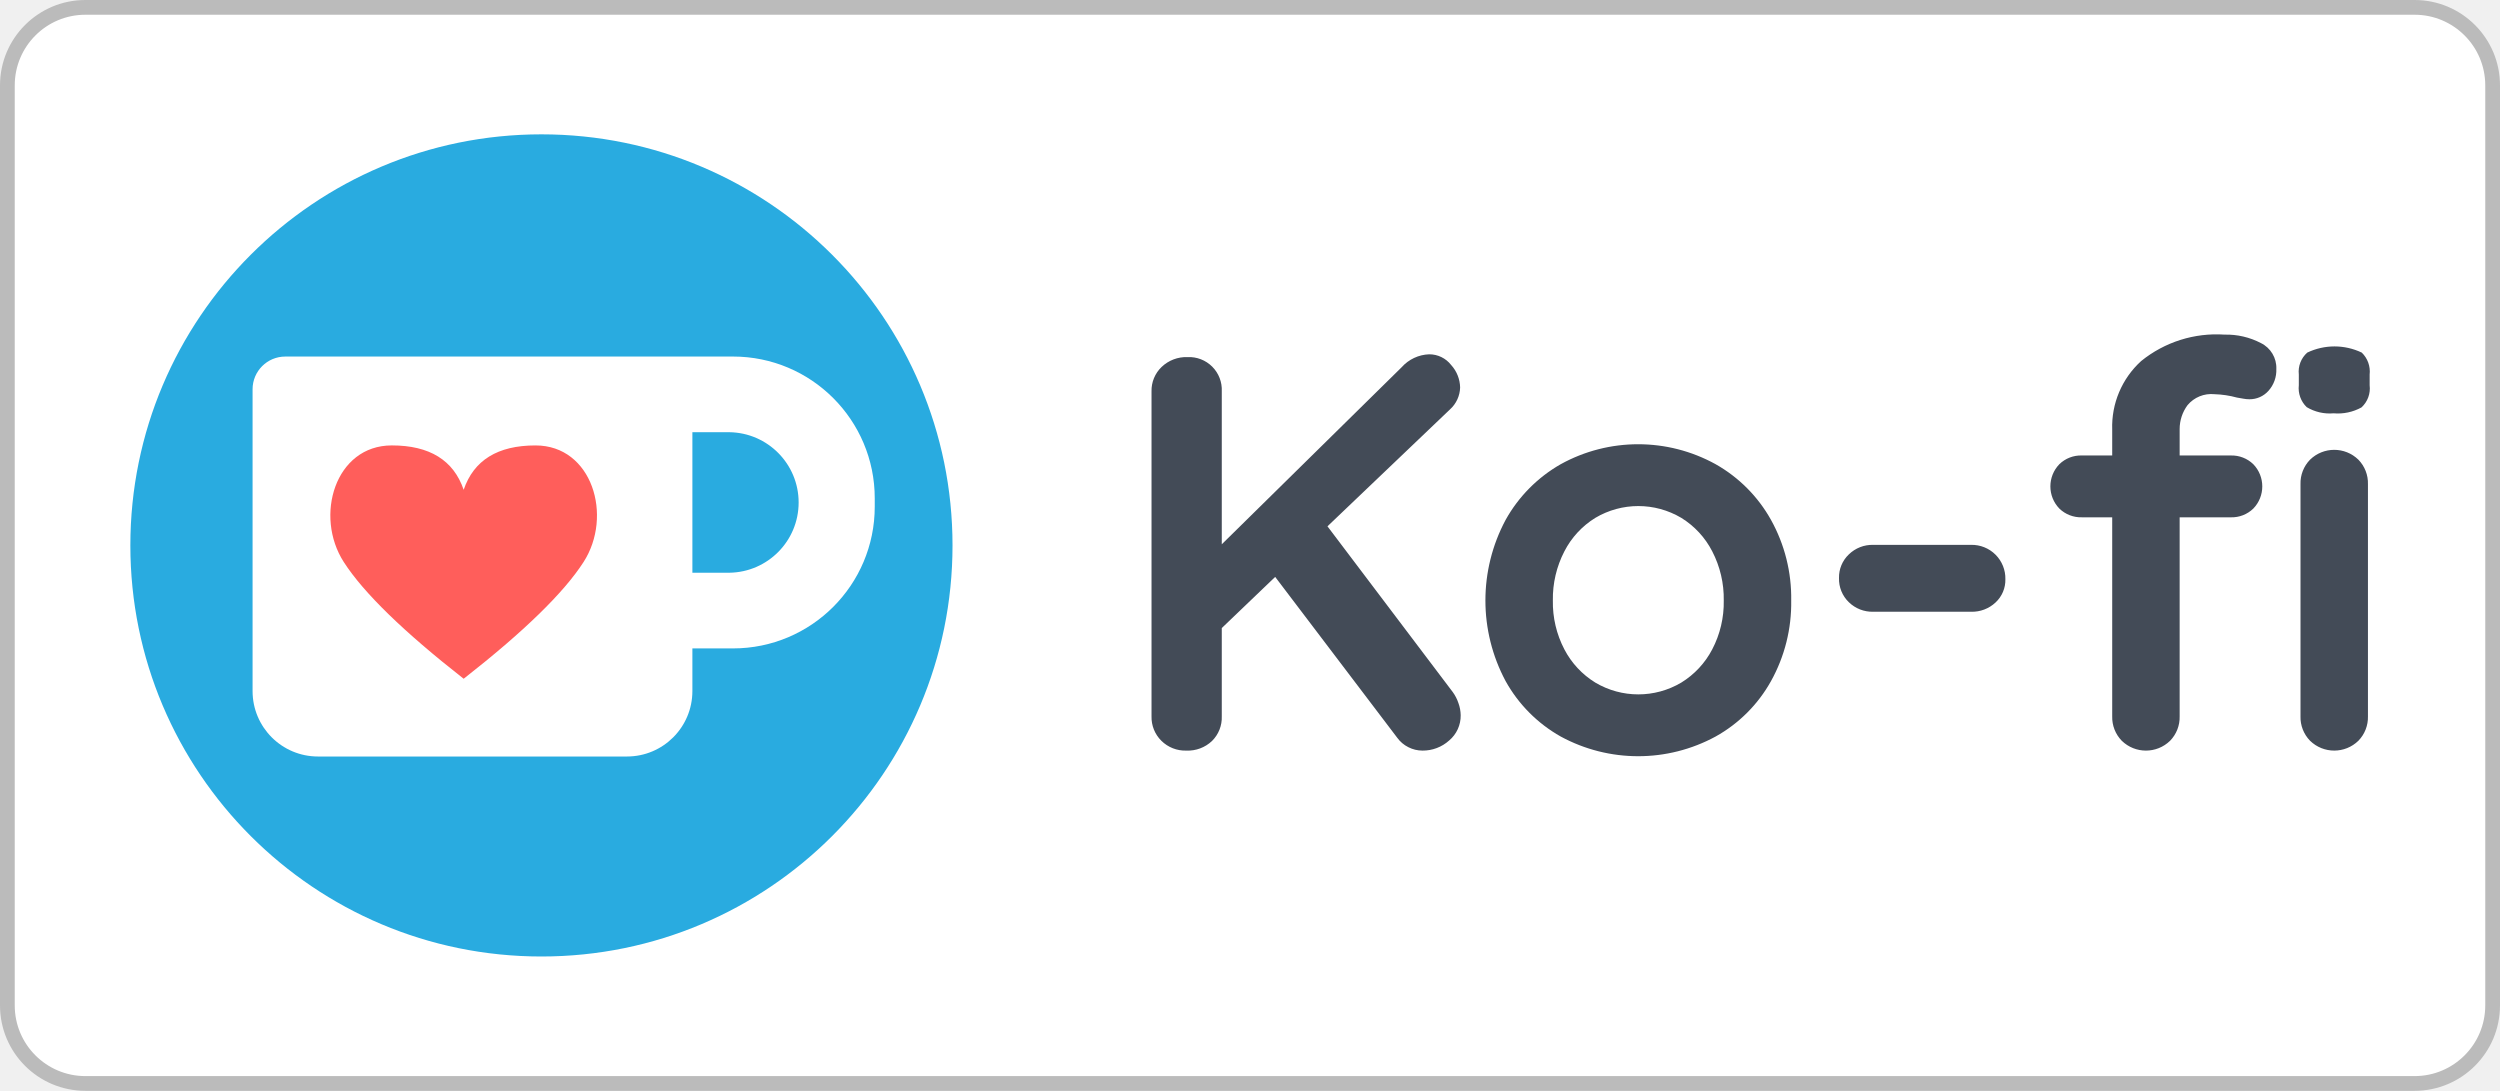
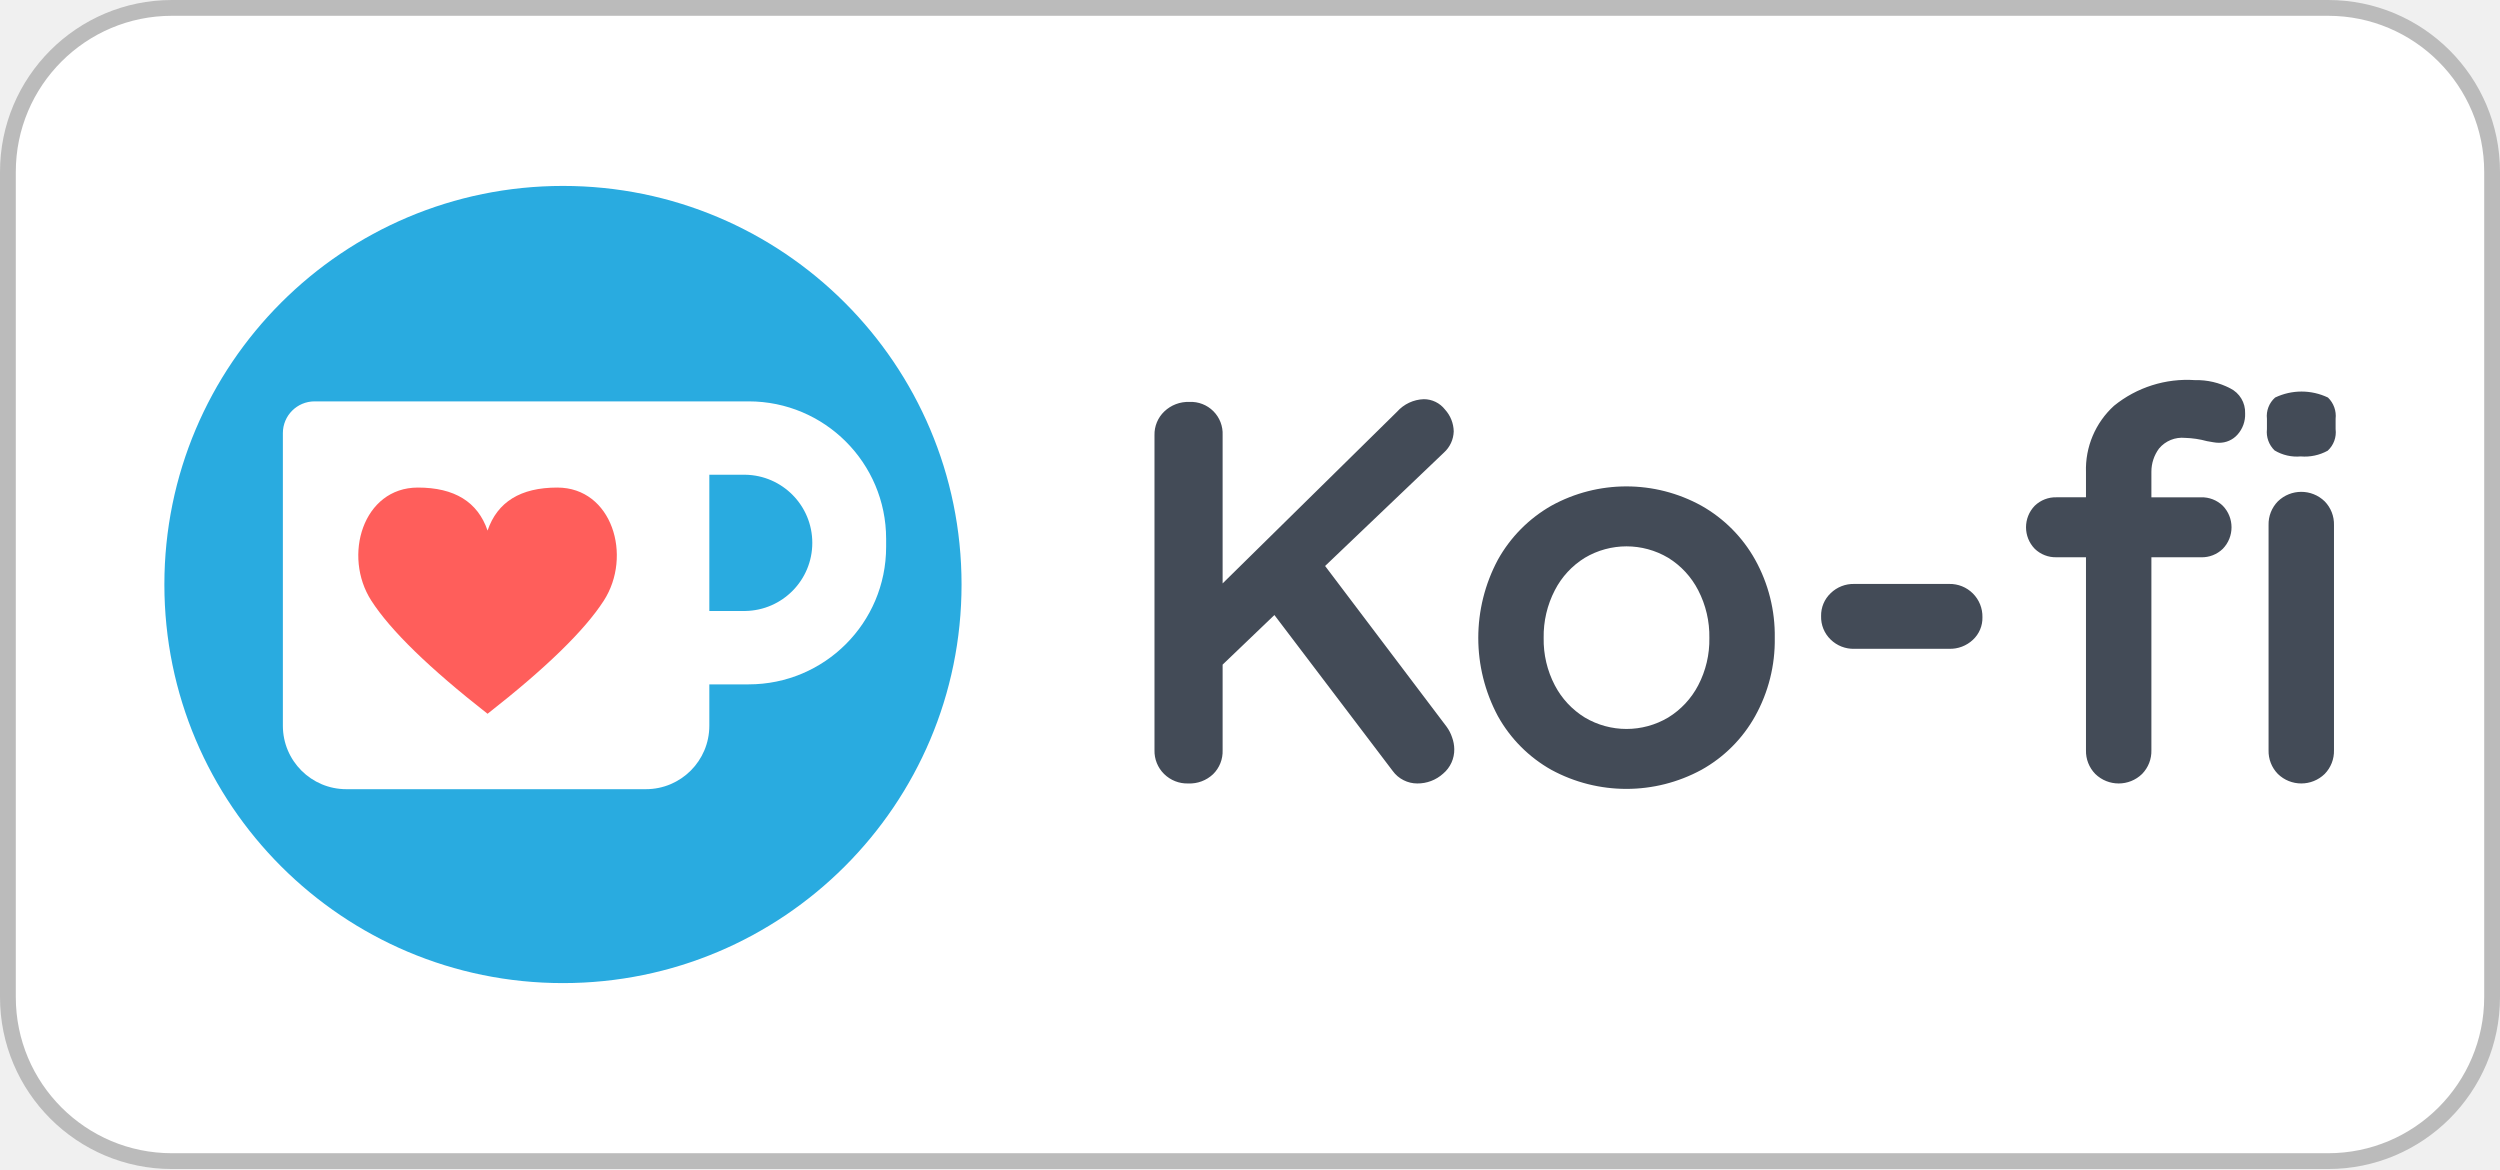
- <svg xmlns="http://www.w3.org/2000/svg" height="73" viewBox="0 0 169.595 74">
+ <svg xmlns="http://www.w3.org/2000/svg" viewBox="0 0 158.252 74">
  <defs>
    <style>
      .cls-1, .cls-3 {
        fill: #fff;
      }

      .cls-1 {
        stroke: #bbb;
        stroke-miterlimit: 10;
      }

      .cls-2 {
        fill: #29abe0;
      }

      .cls-4 {
        fill: #ff5e5b;
      }

      .cls-5 {
        fill: #434b57;
      }
    </style>
  </defs>
  <g id="Layer_2" data-name="Layer 2">
    <g id="svg15">
      <g>
-         <rect class="cls-1" x="0.5" y="0.5" width="168.595" height="73" rx="5.294" />
+         <rect class="cls-1" x="0.5" y="0.5" width="157.252" height="73" rx="10.383" />
        <g id="g865">
          <g id="g856">
            <g id="Group-4">
-               <circle id="Oval" class="cls-2" cx="36.73" cy="37" r="27.887" />
-               <path id="Rectangle-2" class="cls-3" d="M46.97,24.187H49.724a9.617,9.617,0,0,1,9.617,9.617V34.37A9.617,9.617,0,0,1,49.724,43.987H46.97v2.894A4.439,4.439,0,0,1,42.532,51.32H21.573a4.439,4.439,0,0,1-4.439-4.439V26.407a2.219,2.219,0,0,1,2.219-2.219Zm0,5.133v9.533h2.51a4.767,4.767,0,0,0,0-9.533Z" />
+               <circle id="Oval" class="cls-2" cx="35.636" cy="37" r="25.231" />
+               <path id="Rectangle-2" class="cls-3" d="M44.901,25.407h2.491a8.701,8.701,0,0,1,8.701,8.701V34.62a8.701,8.701,0,0,1-8.701,8.701H44.901v2.619a4.016,4.016,0,0,1-4.016,4.016H21.922a4.016,4.016,0,0,1-4.016-4.016V27.415a2.008,2.008,0,0,1,2.008-2.008Zm0,4.644v8.625h2.271a4.313,4.313,0,0,0,0-8.625Z" />
            </g>
            <g id="Group">
-               <path id="Path-2" class="cls-4" d="M31.454,33.226q1.028-3.01,4.875-3.009c3.846,0,5.272,4.785,3.256,7.914q-2.016,3.129-8.131,7.914Q25.34,41.259,23.323,38.13c-2.016-3.128-.59-7.914,3.256-7.914Q30.426,30.217,31.454,33.226Z" />
+               <path id="Path-2" class="cls-4" d="M30.863,33.586q.93-2.723,4.411-2.723c3.48,0,4.77,4.33,2.946,7.16q-1.824,2.83-7.357,7.16-5.533-4.33-7.357-7.16c-1.824-2.83-.534-7.16,2.946-7.16Q29.932,30.863,30.863,33.586Z" />
            </g>
          </g>
-           <path id="Ko-f" class="cls-5" d="M98.556,46.953a2.72,2.72,0,0,1,.381.744,2.503,2.503,0,0,1,.153.82,2.189,2.189,0,0,1-.782,1.716,2.662,2.662,0,0,1-1.811.686,2.105,2.105,0,0,1-.953-.229,2.083,2.083,0,0,1-.763-.648l-8.275-10.906-3.623,3.47v5.987a2.236,2.236,0,0,1-.667,1.678,2.385,2.385,0,0,1-1.735.648,2.299,2.299,0,0,1-1.697-.667,2.252,2.252,0,0,1-.667-1.659V26.551a2.22,2.22,0,0,1,.686-1.659,2.412,2.412,0,0,1,1.754-.667,2.222,2.222,0,0,1,2.326,2.326V36.924l12.203-12.012a2.624,2.624,0,0,1,1.869-.877,1.876,1.876,0,0,1,1.487.725,2.338,2.338,0,0,1,.61,1.525,2.077,2.077,0,0,1-.686,1.487l-8.313,7.932Zm22.956-6.216a10.899,10.899,0,0,1-1.373,5.472,9.699,9.699,0,0,1-3.756,3.756,11.004,11.004,0,0,1-10.506,0,9.737,9.737,0,0,1-3.737-3.756,11.593,11.593,0,0,1,0-10.944,9.874,9.874,0,0,1,3.737-3.775,10.868,10.868,0,0,1,10.506,0,9.834,9.834,0,0,1,3.756,3.775A10.899,10.899,0,0,1,121.512,40.737Zm-4.576,0a6.989,6.989,0,0,0-.782-3.337,5.751,5.751,0,0,0-2.097-2.269,5.713,5.713,0,0,0-5.834,0A5.752,5.752,0,0,0,106.125,37.4a6.99,6.99,0,0,0-.782,3.337,6.878,6.878,0,0,0,.782,3.318,5.784,5.784,0,0,0,2.097,2.25,5.714,5.714,0,0,0,5.834,0,5.783,5.783,0,0,0,2.097-2.25A6.877,6.877,0,0,0,116.936,40.737ZM127.08,41.5a2.287,2.287,0,0,1-1.659-.648,2.189,2.189,0,0,1-.667-1.64,2.144,2.144,0,0,1,.667-1.602,2.287,2.287,0,0,1,1.659-.648h6.635a2.28,2.28,0,0,1,2.326,2.326,2.083,2.083,0,0,1-.667,1.583,2.325,2.325,0,0,1-1.659.629Zm23.147-14.758a2.101,2.101,0,0,0-1.83.744,2.72,2.72,0,0,0-.534,1.621v1.792h3.47a2.105,2.105,0,0,1,1.525.591,2.164,2.164,0,0,1,0,3.013,2.105,2.105,0,0,1-1.525.591h-3.47V48.593a2.287,2.287,0,0,1-.648,1.659,2.348,2.348,0,0,1-3.279,0,2.287,2.287,0,0,1-.648-1.659V35.093h-2.059a2.105,2.105,0,0,1-1.525-.591,2.164,2.164,0,0,1,0-3.013,2.105,2.105,0,0,1,1.525-.591h2.059V29.145a6.007,6.007,0,0,1,1.964-4.652A8.116,8.116,0,0,1,150.913,22.7a5.059,5.059,0,0,1,2.46.572,1.873,1.873,0,0,1,1.049,1.754,2.092,2.092,0,0,1-.534,1.487,1.708,1.708,0,0,1-1.296.572,2.233,2.233,0,0,1-.4-.038q-.21-.038-.439-.076a6.512,6.512,0,0,0-1.525-.229Zm10.41,21.85a2.287,2.287,0,0,1-.648,1.659,2.348,2.348,0,0,1-3.28,0,2.287,2.287,0,0,1-.648-1.659V32.843a2.287,2.287,0,0,1,.648-1.659,2.348,2.348,0,0,1,3.28,0,2.287,2.287,0,0,1,.648,1.659Zm-2.326-20.554a3.029,3.029,0,0,1-1.83-.419,1.792,1.792,0,0,1-.534-1.487v-.725a1.729,1.729,0,0,1,.572-1.487,4.286,4.286,0,0,1,3.699,0,1.792,1.792,0,0,1,.534,1.487v.725a1.752,1.752,0,0,1-.553,1.506A3.33,3.33,0,0,1,158.311,28.039Z" />
+           <path id="Ko-f" class="cls-5" d="M91.574,46.005a2.462,2.462,0,0,1,.345.673,2.266,2.266,0,0,1,.138.742,1.981,1.981,0,0,1-.707,1.553,2.409,2.409,0,0,1-1.639.621,1.905,1.905,0,0,1-.863-.207,1.885,1.885,0,0,1-.69-.587l-7.487-9.868-3.278,3.14v5.417a2.023,2.023,0,0,1-.604,1.518,2.158,2.158,0,0,1-1.57.587,2.08,2.08,0,0,1-1.535-.604,2.038,2.038,0,0,1-.604-1.501V27.547a2.009,2.009,0,0,1,.621-1.501,2.183,2.183,0,0,1,1.587-.604,2.01,2.01,0,0,1,2.105,2.105V36.931L88.434,26.063a2.374,2.374,0,0,1,1.691-.794,1.698,1.698,0,0,1,1.345.656,2.115,2.115,0,0,1,.552,1.38,1.879,1.879,0,0,1-.621,1.345L83.88,35.827Zm20.77-5.624a9.86,9.86,0,0,1-1.242,4.951,8.775,8.775,0,0,1-3.398,3.398,9.957,9.957,0,0,1-9.505,0,8.81,8.81,0,0,1-3.381-3.398,10.489,10.489,0,0,1,0-9.902,8.933,8.933,0,0,1,3.381-3.416,9.833,9.833,0,0,1,9.505,0,8.896,8.896,0,0,1,3.398,3.416A9.86,9.86,0,0,1,112.344,40.381Zm-4.14,0a6.323,6.323,0,0,0-.707-3.019,5.204,5.204,0,0,0-1.898-2.053,5.17,5.17,0,0,0-5.279,0,5.203,5.203,0,0,0-1.898,2.053,6.323,6.323,0,0,0-.707,3.019,6.223,6.223,0,0,0,.707,3.002,5.234,5.234,0,0,0,1.898,2.036,5.17,5.17,0,0,0,5.279,0,5.234,5.234,0,0,0,1.898-2.036A6.223,6.223,0,0,0,108.204,40.381Zm9.178.69a2.069,2.069,0,0,1-1.501-.587,1.98,1.98,0,0,1-.604-1.484,1.94,1.94,0,0,1,.604-1.449,2.069,2.069,0,0,1,1.501-.587h6.003a2.063,2.063,0,0,1,2.105,2.105,1.885,1.885,0,0,1-.604,1.432,2.103,2.103,0,0,1-1.501.569ZM138.324,27.719a1.901,1.901,0,0,0-1.656.673,2.462,2.462,0,0,0-.483,1.466V31.48h3.14a1.904,1.904,0,0,1,1.38.535,1.958,1.958,0,0,1,0,2.726,1.905,1.905,0,0,1-1.38.535h-3.14V47.489a2.069,2.069,0,0,1-.587,1.501,2.124,2.124,0,0,1-2.967,0,2.069,2.069,0,0,1-.587-1.501V35.275h-1.863a1.904,1.904,0,0,1-1.38-.535,1.958,1.958,0,0,1,0-2.726,1.904,1.904,0,0,1,1.38-.535h1.863V29.893a5.435,5.435,0,0,1,1.777-4.209,7.343,7.343,0,0,1,5.123-1.622,4.577,4.577,0,0,1,2.225.517,1.695,1.695,0,0,1,.949,1.587,1.893,1.893,0,0,1-.483,1.346,1.545,1.545,0,0,1-1.173.517,2.028,2.028,0,0,1-.362-.035q-.19-.035-.397-.069a5.897,5.897,0,0,0-1.38-.207Zm9.419,19.77a2.069,2.069,0,0,1-.587,1.501,2.125,2.125,0,0,1-2.967,0,2.069,2.069,0,0,1-.587-1.501V33.239a2.069,2.069,0,0,1,.587-1.501,2.125,2.125,0,0,1,2.967,0,2.069,2.069,0,0,1,.587,1.501ZM145.638,28.892a2.741,2.741,0,0,1-1.656-.38,1.621,1.621,0,0,1-.483-1.346v-.655a1.564,1.564,0,0,1,.517-1.346,3.879,3.879,0,0,1,3.347,0,1.621,1.621,0,0,1,.483,1.346v.655a1.585,1.585,0,0,1-.5,1.363A3.013,3.013,0,0,1,145.638,28.892Z" />
        </g>
      </g>
    </g>
  </g>
</svg>
